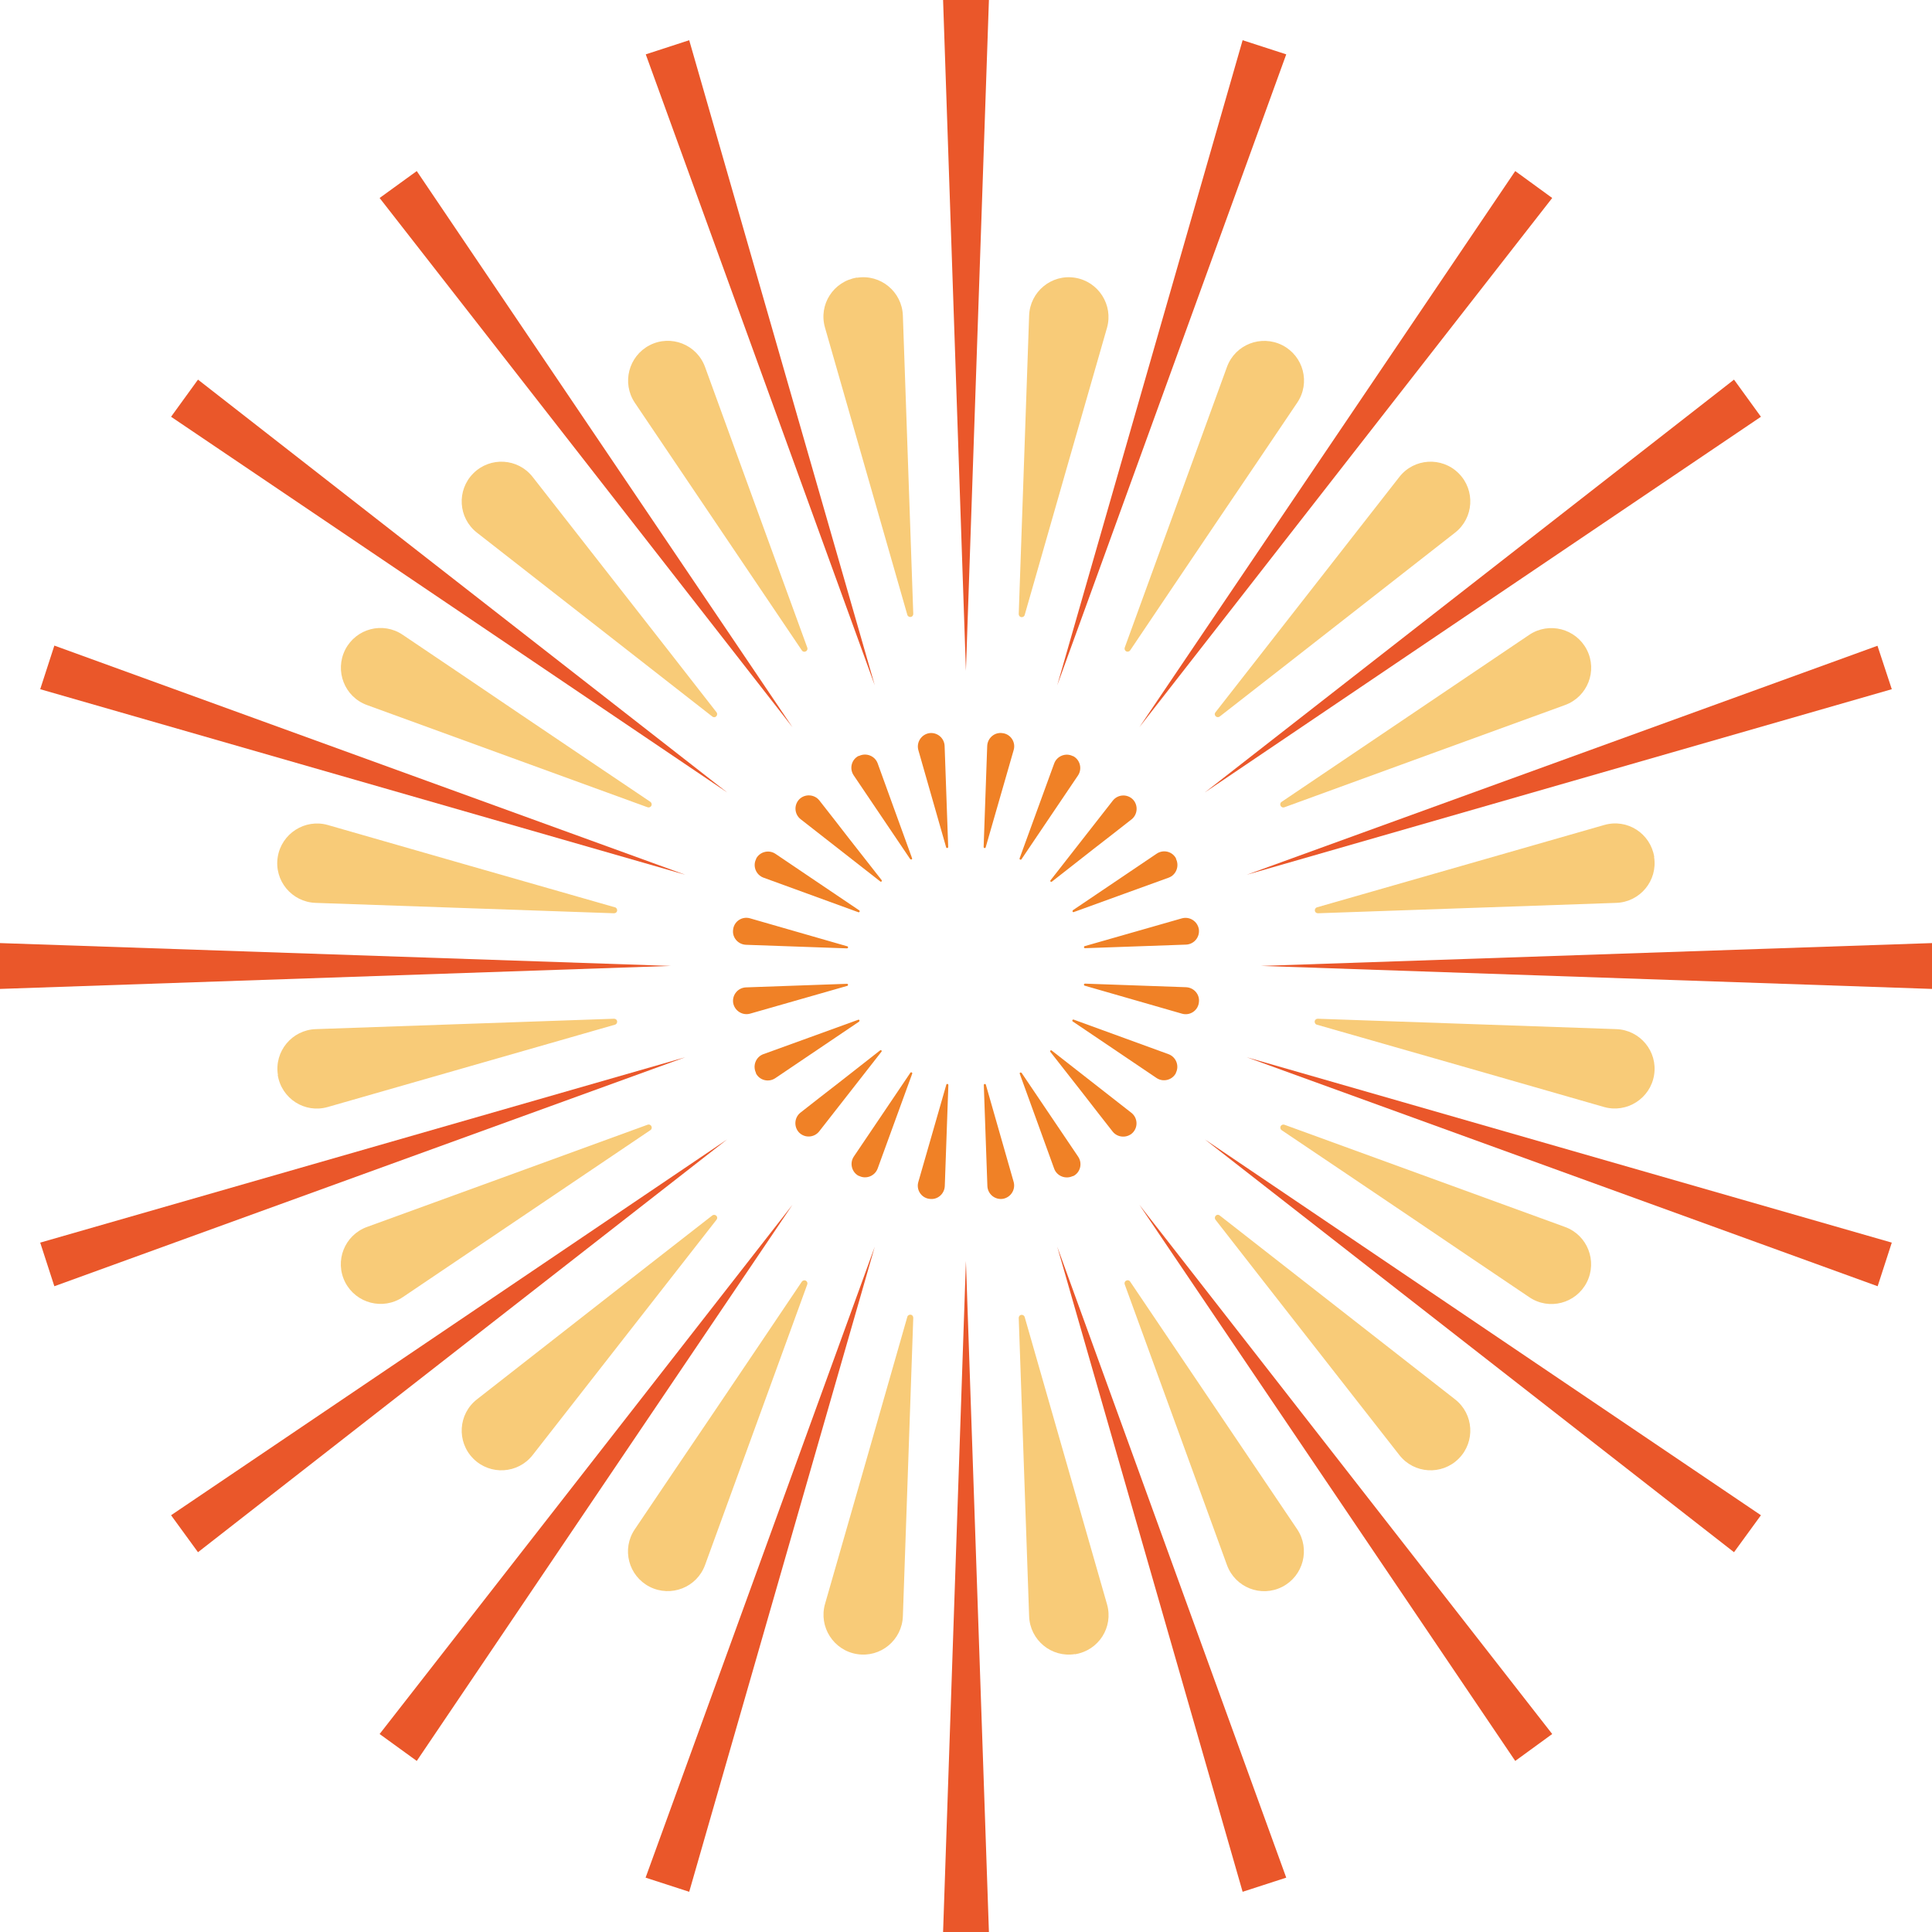
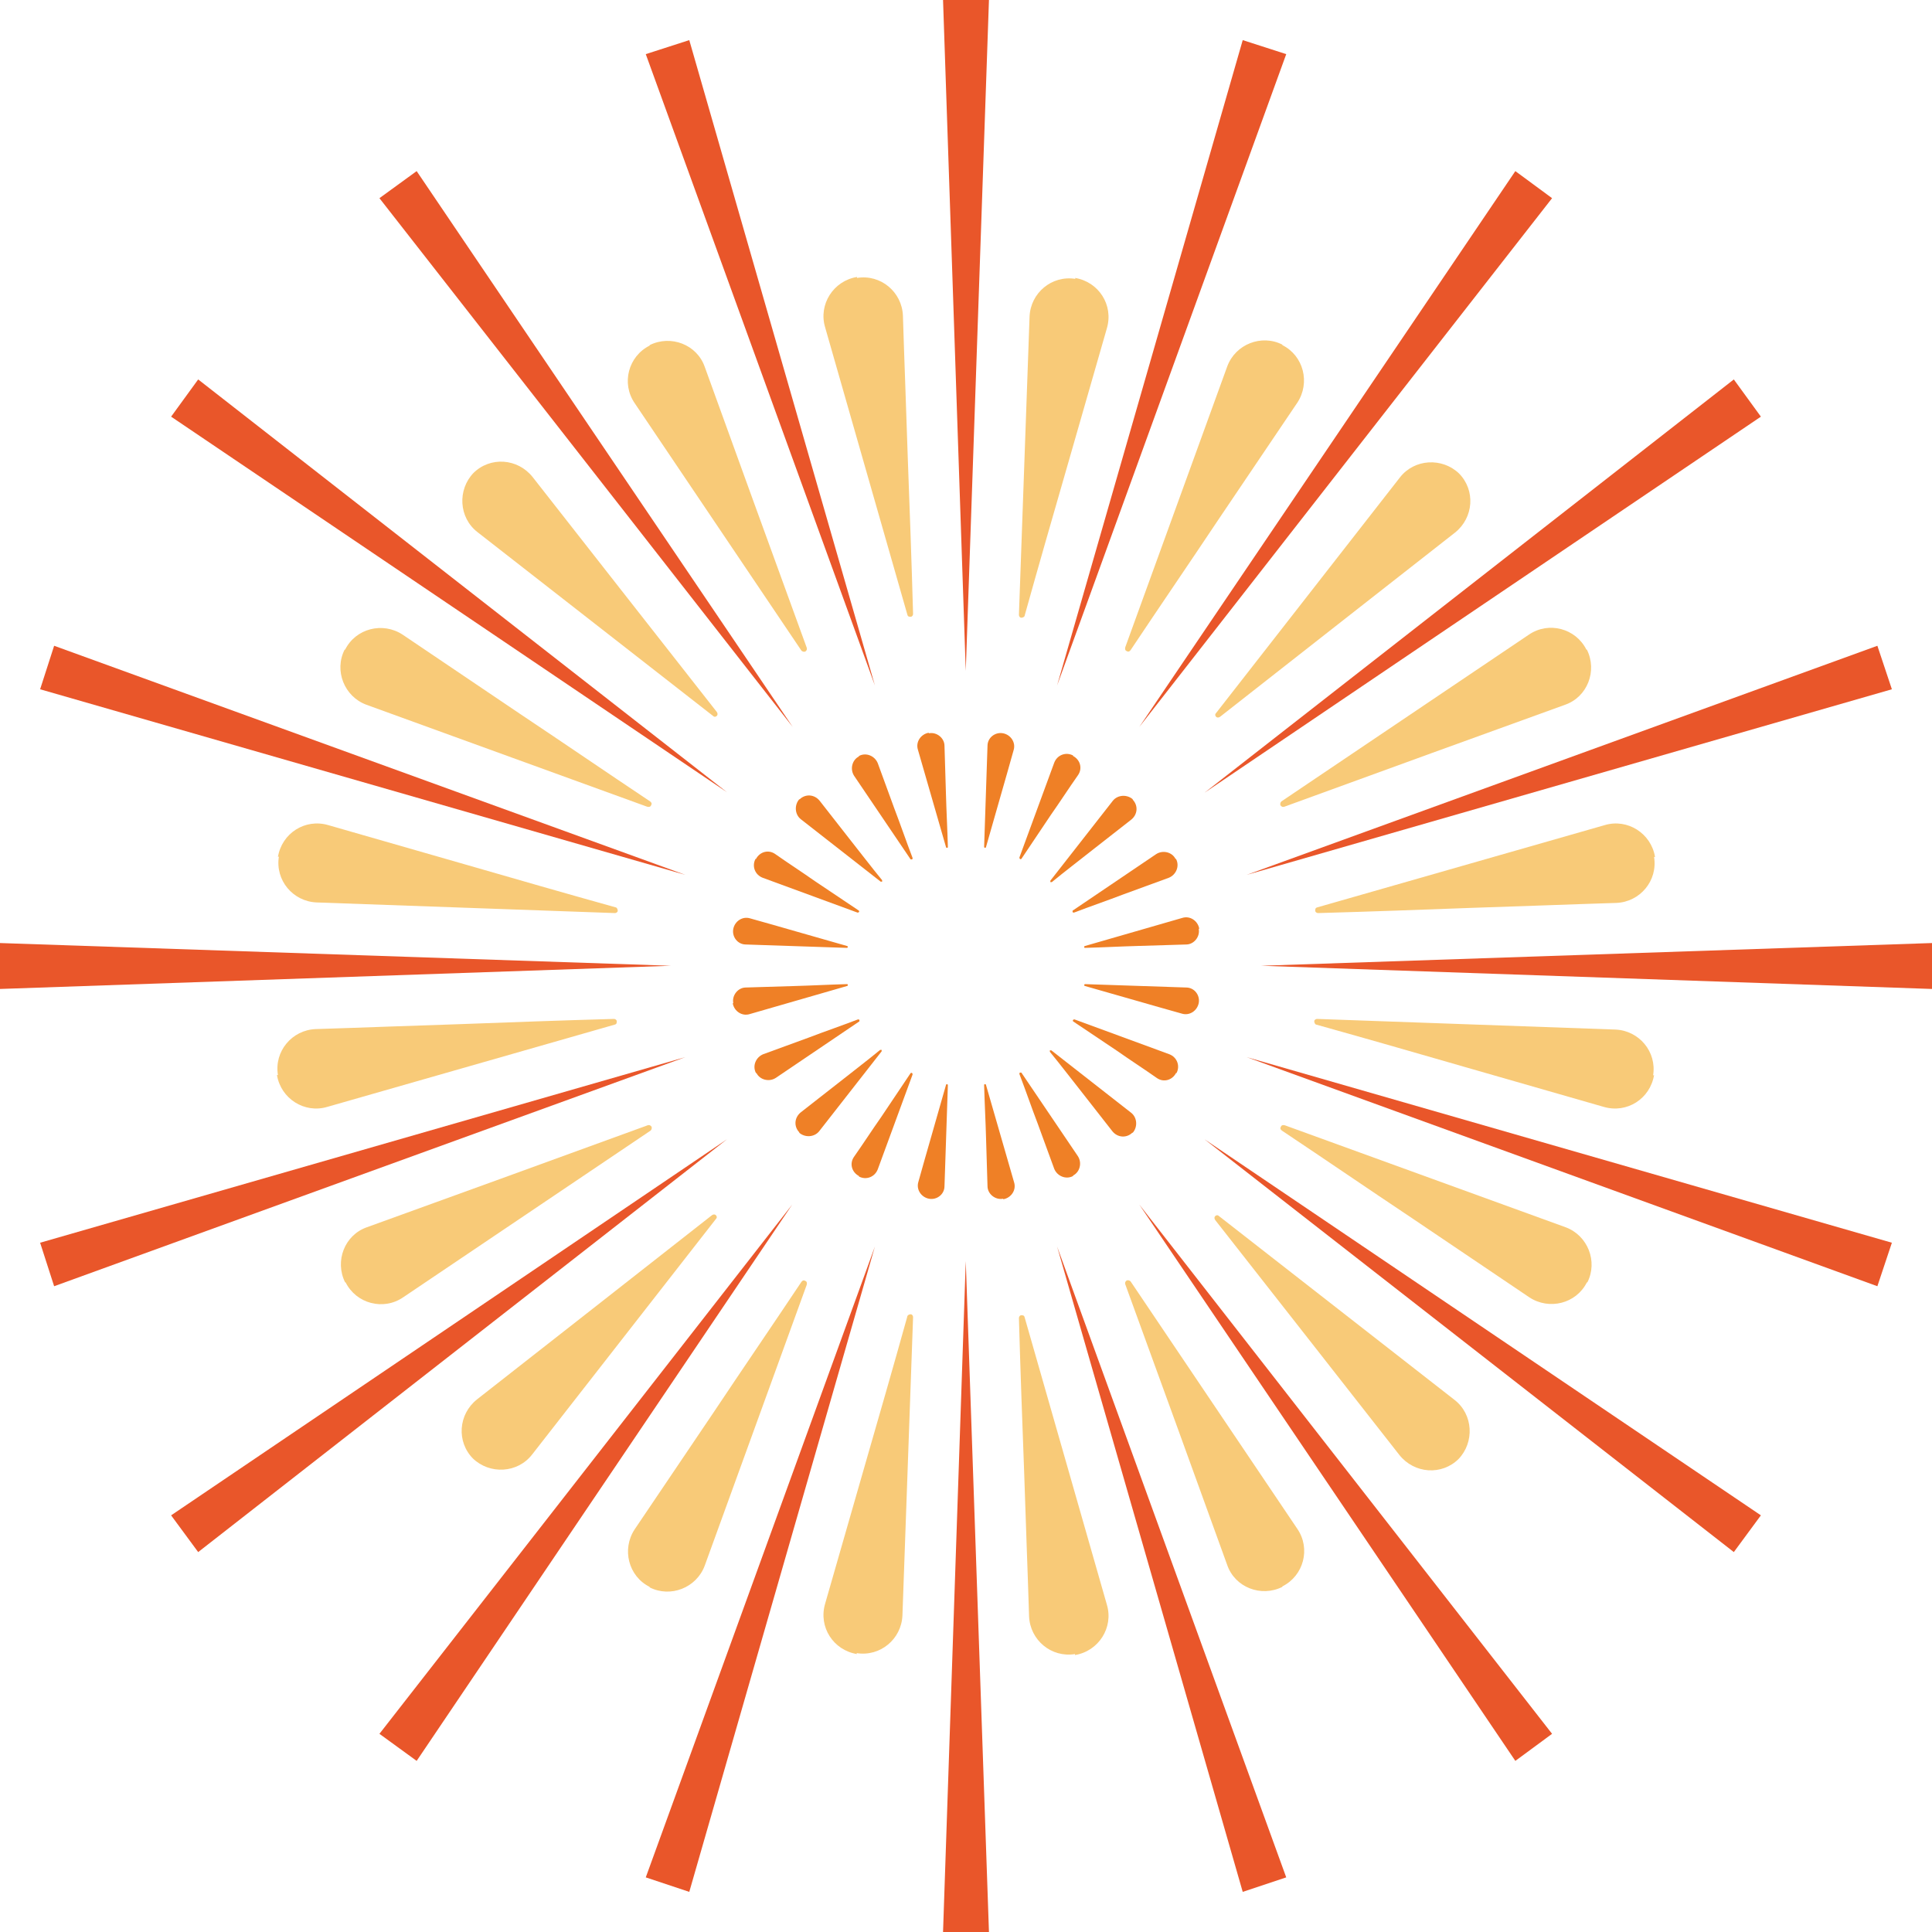
- <svg xmlns="http://www.w3.org/2000/svg" id="_图层_1" data-name="图层 1" viewBox="0 0 113.39 113.39">
-   <defs>
-     <style>
-       .cls-1 {
-         fill: #f08126;
-       }
- 
-       .cls-2 {
-         fill: #ea572a;
-       }
- 
-       .cls-3 {
-         fill: #f8cb78;
-       }
-     </style>
-   </defs>
+ <svg xmlns="http://www.w3.org/2000/svg" id="a" data-name="图层 1" width="39.97" height="39.97" viewBox="0 0 39.97 39.97">
  <g>
-     <g id="_径向重复_" data-name="&amp;lt;径向重复&amp;gt;">
-       <path class="cls-1" d="M46.91,66.48c-.33-.33-.3-.89.07-1.18.74-.58,1.48-1.16,2.22-1.73.82-.64,1.63-1.28,2.45-1.92.02-.02.06-.02.08,0,.02.02.03.05,0,.08l-3.65,4.67c-.29.37-.84.41-1.18.07Z" />
+     <g id="b" data-name="&amp;lt;径向重复&amp;gt;">
+       <path d="M16.54,23.43c-.12-.12-.11-.31.03-.42.26-.2.52-.41.78-.61.29-.23.58-.45.86-.68,0,0,.02,0,.03,0,0,0,0,.02,0,.03l-1.29,1.65c-.1.13-.3.14-.42.03Z" fill="#ef8026" />
    </g>
-     <g id="_径向重复_-2" data-name="&amp;lt;径向重复&amp;gt;">
-       <path class="cls-1" d="M44.37,62.97c-.21-.42-.01-.94.43-1.1.88-.32,1.77-.64,2.65-.96.97-.35,1.95-.71,2.92-1.06.03-.01.06,0,.07.03.01.02,0,.06-.02.08l-4.92,3.32c-.39.26-.93.13-1.14-.3Z" />
+     <g id="c" data-name="&amp;lt;径向重复&amp;gt;">
+       <path d="M15.64,22.2c-.08-.15,0-.33.15-.39.31-.11.62-.23.93-.34.34-.13.69-.25,1.03-.38.01,0,.02,0,.03.01,0,0,0,.02,0,.03l-1.73,1.17c-.14.09-.33.04-.4-.1Z" fill="#ef8026" />
    </g>
-     <g id="_径向重复_-3" data-name="&amp;lt;径向重复&amp;gt;">
-       <path class="cls-1" d="M43.03,58.86c-.07-.47.28-.89.75-.91.94-.03,1.88-.07,2.82-.1,1.04-.04,2.07-.07,3.11-.11.03,0,.06.02.06.05,0,.03,0,.06-.04.07l-5.7,1.63c-.46.13-.92-.17-1-.63Z" />
+     <g id="d" data-name="&amp;lt;径向重复&amp;gt;">
+       <path d="M15.17,20.75c-.03-.16.1-.32.26-.32.33-.01.66-.02.99-.03.37-.01.73-.03,1.1-.04.01,0,.02,0,.02.02,0,0,0,.02-.02.02l-2.01.58c-.16.05-.32-.06-.35-.22Z" fill="#ef8026" />
    </g>
-     <g id="_径向重复_-4" data-name="&amp;lt;径向重复&amp;gt;">
-       <path class="cls-1" d="M43.03,54.53c.07-.47.54-.77,1-.63.9.26,1.81.52,2.71.78,1,.29,1.99.57,2.99.86.03,0,.05.04.04.07,0,.03-.03.05-.06.05l-5.93-.21c-.47-.02-.83-.44-.75-.91Z" />
+     <g id="e" data-name="&amp;lt;径向重复&amp;gt;">
+       <path d="M15.17,19.22c.03-.16.19-.27.35-.22.32.09.64.18.95.27.35.1.7.2,1.05.3.01,0,.02.01.02.02,0,0,0,.02-.02.02l-2.09-.07c-.17,0-.29-.16-.26-.32Z" fill="#ef8026" />
    </g>
-     <g id="_径向重复_-5" data-name="&amp;lt;径向重复&amp;gt;">
-       <path class="cls-1" d="M44.37,50.41c.21-.42.75-.56,1.14-.3.78.53,1.56,1.05,2.34,1.58.86.58,1.72,1.16,2.58,1.74.03.02.03.05.02.08-.01.02-.04.04-.07.03l-5.57-2.03c-.44-.16-.65-.68-.43-1.1Z" />
+     <g id="f" data-name="&amp;lt;径向重复&amp;gt;">
+       <path d="M15.64,17.77c.08-.15.26-.2.4-.1.27.19.55.37.82.56.3.2.61.41.91.61,0,0,.01.02,0,.03,0,0-.01.01-.03.01l-1.96-.72c-.16-.06-.23-.24-.15-.39Z" fill="#ef8026" />
    </g>
-     <g id="_径向重复_-6" data-name="&amp;lt;径向重复&amp;gt;">
-       <path class="cls-1" d="M46.91,46.91c.33-.33.89-.3,1.18.07.58.74,1.16,1.48,1.73,2.22.64.82,1.28,1.63,1.92,2.45.02.02.02.06,0,.08-.02.02-.05.03-.08,0l-4.67-3.65c-.37-.29-.41-.84-.07-1.18Z" />
+     <g id="g" data-name="&amp;lt;径向重复&amp;gt;">
+       <path d="M16.54,16.54c.12-.12.31-.11.42.03.2.26.41.52.61.78.23.29.45.58.68.86,0,0,0,.02,0,.03,0,0-.02,0-.03,0l-1.65-1.29c-.13-.1-.14-.3-.03-.42Z" fill="#ef8026" />
    </g>
-     <g id="_径向重复_-7" data-name="&amp;lt;径向重复&amp;gt;">
-       <path class="cls-1" d="M50.41,44.37c.42-.21.94-.01,1.1.43.32.88.64,1.77.96,2.65.35.97.71,1.95,1.06,2.92.01.03,0,.06-.03.07-.02.01-.06,0-.08-.02l-3.32-4.92c-.26-.39-.13-.93.3-1.14Z" />
+     <g id="h" data-name="&amp;lt;径向重复&amp;gt;">
+       <path d="M17.77,15.64c.15-.08.33,0,.39.15.11.31.23.62.34.93.13.34.25.69.38,1.03,0,.01,0,.02-.01.03,0,0-.02,0-.03,0l-1.17-1.73c-.09-.14-.04-.33.1-.4Z" fill="#ef8026" />
    </g>
-     <g id="_径向重复_-8" data-name="&amp;lt;径向重复&amp;gt;">
-       <path class="cls-1" d="M54.53,43.03c.47-.07.89.28.91.75.03.94.07,1.88.1,2.82.04,1.04.07,2.07.11,3.11,0,.03-.02.06-.05.06-.03,0-.06,0-.07-.04l-1.63-5.7c-.13-.46.17-.92.63-1Z" />
+     <g id="i" data-name="&amp;lt;径向重复&amp;gt;">
+       <path d="M19.22,15.17c.16-.03.32.1.32.26.01.33.02.66.03.99.01.37.03.73.04,1.1,0,.01,0,.02-.02.02,0,0-.02,0-.02-.02l-.58-2.01c-.05-.16.06-.32.22-.35Z" fill="#ef8026" />
    </g>
-     <g id="_径向重复_-9" data-name="&amp;lt;径向重复&amp;gt;">
-       <path class="cls-1" d="M58.86,43.03c.47.07.77.54.63,1-.26.9-.52,1.81-.78,2.71-.29,1-.57,1.99-.86,2.99,0,.03-.04.05-.07.04-.03,0-.05-.03-.05-.06l.21-5.93c.02-.47.44-.83.91-.75Z" />
+     <g id="j" data-name="&amp;lt;径向重复&amp;gt;">
+       <path d="M20.75,15.17c.16.03.27.19.22.35-.09.32-.18.64-.27.95-.1.35-.2.7-.3,1.05,0,.01-.01.02-.02.02,0,0-.02,0-.02-.02l.07-2.09c0-.17.16-.29.32-.26Z" fill="#ef8026" />
    </g>
-     <g id="_径向重复_-10" data-name="&amp;lt;径向重复&amp;gt;">
-       <path class="cls-1" d="M62.97,44.37c.42.21.56.75.3,1.14-.53.78-1.05,1.56-1.58,2.34-.58.86-1.16,1.72-1.74,2.58-.02.03-.05.03-.08.02-.02-.01-.04-.04-.03-.07l2.03-5.57c.16-.44.68-.65,1.1-.43Z" />
+     <g id="k" data-name="&amp;lt;径向重复&amp;gt;">
+       <path d="M22.2,15.64c.15.08.2.26.1.4-.19.27-.37.55-.56.82-.2.3-.41.61-.61.91,0,0-.02.01-.03,0,0,0-.01-.01-.01-.03l.72-1.96c.06-.16.24-.23.39-.15Z" fill="#ef8026" />
    </g>
-     <g id="_径向重复_-11" data-name="&amp;lt;径向重复&amp;gt;">
-       <path class="cls-1" d="M66.48,46.91c.33.33.3.89-.07,1.18-.74.58-1.48,1.16-2.22,1.73-.82.64-1.63,1.28-2.45,1.92-.02.02-.06.02-.08,0-.02-.02-.03-.05,0-.08l3.65-4.67c.29-.37.84-.41,1.18-.07Z" />
+     <g id="l" data-name="&amp;lt;径向重复&amp;gt;">
+       <path d="M23.43,16.54c.12.12.11.31-.03.42-.26.2-.52.41-.78.61-.29.23-.58.45-.86.68,0,0-.02,0-.03,0,0,0,0-.02,0-.03l1.29-1.65c.1-.13.3-.14.42-.03Z" fill="#ef8026" />
    </g>
-     <g id="_径向重复_-12" data-name="&amp;lt;径向重复&amp;gt;">
-       <path class="cls-1" d="M69.02,50.41c.21.42.01.94-.43,1.1-.88.32-1.77.64-2.65.96-.97.35-1.95.71-2.92,1.06-.03.01-.06,0-.07-.03-.01-.02,0-.06.02-.08l4.92-3.32c.39-.26.93-.13,1.14.3Z" />
+     <g id="m" data-name="&amp;lt;径向重复&amp;gt;">
+       <path d="M24.33,17.77c.08.15,0,.33-.15.39-.31.11-.62.23-.93.34-.34.13-.69.25-1.03.38-.01,0-.02,0-.03-.01,0,0,0-.02,0-.03l1.73-1.17c.14-.09.33-.04.4.1Z" fill="#ef8026" />
    </g>
-     <g id="_径向重复_-13" data-name="&amp;lt;径向重复&amp;gt;">
-       <path class="cls-1" d="M70.36,54.53c.07.47-.28.89-.75.91-.94.03-1.88.07-2.82.1-1.04.04-2.07.07-3.11.11-.03,0-.06-.02-.06-.05,0-.03,0-.06.04-.07l5.7-1.63c.46-.13.92.17,1,.63Z" />
+     <g id="n" data-name="&amp;lt;径向重复&amp;gt;">
+       <path d="M24.8,19.22c.03.16-.1.32-.26.32-.33.01-.66.02-.99.03-.37.01-.73.03-1.1.04-.01,0-.02,0-.02-.02,0,0,0-.02.02-.02l2.01-.58c.16-.05.32.06.35.22Z" fill="#ef8026" />
    </g>
-     <g id="_径向重复_-14" data-name="&amp;lt;径向重复&amp;gt;">
-       <path class="cls-1" d="M70.36,58.86c-.07.47-.54.77-1,.63-.9-.26-1.81-.52-2.71-.78-1-.29-1.99-.57-2.99-.86-.03,0-.05-.04-.04-.07,0-.03.03-.05.06-.05l5.93.21c.47.02.83.44.75.91Z" />
+     <g id="o" data-name="&amp;lt;径向重复&amp;gt;">
+       <path d="M24.8,20.75c-.03.16-.19.27-.35.22-.32-.09-.64-.18-.95-.27-.35-.1-.7-.2-1.05-.3-.01,0-.02-.01-.02-.02,0,0,0-.02.02-.02l2.09.07c.17,0,.29.16.26.32Z" fill="#ef8026" />
    </g>
-     <g id="_径向重复_-15" data-name="&amp;lt;径向重复&amp;gt;">
-       <path class="cls-1" d="M69.02,62.97c-.21.42-.75.56-1.14.3-.78-.53-1.56-1.05-2.34-1.58-.86-.58-1.72-1.16-2.58-1.74-.03-.02-.03-.05-.02-.08.01-.02.04-.04.07-.03l5.57,2.03c.44.16.65.68.43,1.1Z" />
+     <g id="p" data-name="&amp;lt;径向重复&amp;gt;">
+       <path d="M24.33,22.2c-.08.15-.26.2-.4.1-.27-.19-.55-.37-.82-.56-.3-.2-.61-.41-.91-.61,0,0-.01-.02,0-.03,0,0,.01-.01.03-.01l1.96.72c.16.06.23.24.15.39Z" fill="#ef8026" />
    </g>
-     <g id="_径向重复_-16" data-name="&amp;lt;径向重复&amp;gt;">
-       <path class="cls-1" d="M66.48,66.48c-.33.33-.89.3-1.18-.07-.58-.74-1.16-1.48-1.73-2.22-.64-.82-1.28-1.63-1.92-2.45-.02-.02-.02-.06,0-.08.02-.02.05-.03.08,0l4.67,3.65c.37.29.41.84.07,1.18Z" />
+     <g id="q" data-name="&amp;lt;径向重复&amp;gt;">
+       <path d="M23.43,23.43c-.12.12-.31.11-.42-.03-.2-.26-.41-.52-.61-.78-.23-.29-.45-.58-.68-.86,0,0,0-.02,0-.03,0,0,.02,0,.03,0l1.65,1.29c.13.1.14.3.03.42Z" fill="#ef8026" />
    </g>
-     <g id="_径向重复_-17" data-name="&amp;lt;径向重复&amp;gt;">
-       <path class="cls-1" d="M62.97,69.02c-.42.21-.94.01-1.1-.43-.32-.88-.64-1.77-.96-2.65-.35-.97-.71-1.95-1.06-2.92-.01-.03,0-.06.03-.07.02-.01.06,0,.08.02l3.32,4.92c.26.39.13.93-.3,1.14Z" />
+     <g id="r" data-name="&amp;lt;径向重复&amp;gt;">
+       <path d="M22.2,24.33c-.15.08-.33,0-.39-.15-.11-.31-.23-.62-.34-.93-.13-.34-.25-.69-.38-1.03,0-.01,0-.02.01-.03,0,0,.02,0,.03,0l1.17,1.73c.09.14.04.33-.1.4Z" fill="#ef8026" />
    </g>
-     <g id="_径向重复_-18" data-name="&amp;lt;径向重复&amp;gt;">
-       <path class="cls-1" d="M58.86,70.36c-.47.07-.89-.28-.91-.75-.03-.94-.07-1.88-.1-2.82-.04-1.04-.07-2.07-.11-3.11,0-.03.02-.06.05-.06.03,0,.06,0,.07.04l1.63,5.7c.13.46-.17.92-.63,1Z" />
+     <g id="s" data-name="&amp;lt;径向重复&amp;gt;">
+       <path d="M20.75,24.8c-.16.03-.32-.1-.32-.26-.01-.33-.02-.66-.03-.99-.01-.37-.03-.73-.04-1.1,0-.01,0-.02.02-.02,0,0,.02,0,.02.02l.58,2.01c.05.16-.06.32-.22.35Z" fill="#ef8026" />
    </g>
-     <g id="_径向重复_-19" data-name="&amp;lt;径向重复&amp;gt;">
-       <path class="cls-1" d="M54.53,70.36c-.47-.07-.77-.54-.63-1,.26-.9.52-1.81.78-2.71.29-1,.57-1.99.86-2.99,0-.03.04-.05.07-.04.03,0,.05.03.05.06l-.21,5.93c-.02.47-.44.83-.91.75Z" />
+     <g id="t" data-name="&amp;lt;径向重复&amp;gt;">
+       <path d="M19.22,24.8c-.16-.03-.27-.19-.22-.35.09-.32.18-.64.27-.95.1-.35.2-.7.3-1.05,0-.01.01-.02.02-.02,0,0,.02,0,.02.02l-.07,2.09c0,.17-.16.29-.32.26Z" fill="#ef8026" />
    </g>
-     <g id="_径向重复_-20" data-name="&amp;lt;径向重复&amp;gt;">
-       <path class="cls-1" d="M50.41,69.02c-.42-.21-.56-.75-.3-1.14.53-.78,1.05-1.56,1.58-2.34.58-.86,1.16-1.72,1.74-2.58.02-.03.05-.03.08-.02.02.01.04.04.03.07l-2.03,5.57c-.16.44-.68.65-1.1.43Z" />
+     <g id="u" data-name="&amp;lt;径向重复&amp;gt;">
+       <path d="M17.77,24.33c-.15-.08-.2-.26-.1-.4.19-.27.37-.55.56-.82.2-.3.41-.61.61-.91,0,0,.02-.01.03,0,0,0,.01.01.01.03l-.72,1.96c-.06.16-.24.23-.39.15Z" fill="#ef8026" />
    </g>
  </g>
  <g>
-     <g id="_径向重复_-21" data-name="&amp;lt;径向重复&amp;gt;">
-       <path class="cls-3" d="M27.78,85.61c-.99-.99-.89-2.62.21-3.48,2.19-1.71,4.38-3.42,6.56-5.13,2.42-1.89,4.83-3.78,7.25-5.66.07-.06.17-.05.24.01.06.06.08.15.01.24l-10.79,13.81c-.86,1.1-2.49,1.2-3.48.21Z" />
+     <g id="v" data-name="&amp;lt;径向重复&amp;gt;">
+       <path d="M9.79,30.18c-.35-.35-.31-.92.08-1.23.77-.6,1.54-1.21,2.31-1.81.85-.67,1.7-1.33,2.55-2,.03-.02.06-.02.08,0,.02.02.03.05,0,.08l-3.8,4.87c-.3.39-.88.42-1.23.08Z" fill="#f8ca78" />
    </g>
-     <g id="_径向重复_-22" data-name="&amp;lt;径向重复&amp;gt;">
-       <path class="cls-3" d="M20.26,75.26c-.64-1.25-.04-2.77,1.28-3.25,2.61-.95,5.22-1.9,7.83-2.85,2.88-1.05,5.76-2.1,8.64-3.15.08-.03.18,0,.22.09.04.07.03.17-.06.23l-14.53,9.8c-1.16.78-2.74.37-3.38-.87Z" />
+     <g id="w" data-name="&amp;lt;径向重复&amp;gt;">
+       <path d="M7.14,26.53c-.22-.44-.01-.98.45-1.14.92-.33,1.84-.67,2.76-1,1.02-.37,2.03-.74,3.05-1.11.03-.01.06,0,.08.03.01.03,0,.06-.02.08l-5.12,3.45c-.41.28-.97.13-1.19-.31Z" fill="#f8ca78" />
    </g>
-     <g id="_径向重复_-23" data-name="&amp;lt;径向重复&amp;gt;">
-       <path class="cls-3" d="M16.31,63.09c-.22-1.38.82-2.64,2.22-2.69,2.77-.1,5.55-.19,8.32-.29,3.06-.11,6.13-.21,9.19-.32.09,0,.17.06.18.15.01.08-.03.17-.13.2l-16.85,4.83c-1.35.39-2.72-.49-2.94-1.88Z" />
+     <g id="x" data-name="&amp;lt;径向重复&amp;gt;">
+       <path d="M5.75,22.24c-.08-.49.29-.93.78-.95.98-.03,1.96-.07,2.93-.1,1.08-.04,2.16-.08,3.24-.11.03,0,.06.02.06.05,0,.03,0,.06-.05.07l-5.94,1.7c-.47.14-.96-.17-1.04-.66Z" fill="#f8ca78" />
    </g>
-     <g id="_径向重复_-24" data-name="&amp;lt;径向重复&amp;gt;">
-       <path class="cls-3" d="M16.3,50.3c.22-1.38,1.6-2.26,2.94-1.88,2.67.77,5.34,1.53,8.01,2.3,2.95.84,5.89,1.69,8.84,2.53.09.02.14.11.13.2-.01.08-.08.15-.18.15l-17.52-.61c-1.4-.05-2.44-1.31-2.22-2.69Z" />
+     <g id="y" data-name="&amp;lt;径向重复&amp;gt;">
+       <path d="M5.75,17.73c.08-.49.56-.8,1.04-.66.94.27,1.88.54,2.82.81,1.04.3,2.08.6,3.12.89.03,0,.05.04.05.07,0,.03-.03.05-.06.05l-6.17-.22c-.49-.02-.86-.46-.78-.95Z" fill="#f8ca78" />
    </g>
-     <g id="_径向重复_-25" data-name="&amp;lt;径向重复&amp;gt;">
-       <path class="cls-3" d="M20.26,38.13c.64-1.25,2.22-1.66,3.38-.87,2.3,1.55,4.6,3.1,6.9,4.66,2.54,1.71,5.08,3.43,7.63,5.14.07.05.1.15.06.23-.04.07-.12.12-.22.09l-16.47-6c-1.32-.48-1.91-2-1.28-3.25Z" />
+     <g id="z" data-name="&amp;lt;径向重复&amp;gt;">
+       <path d="M7.14,13.44c.22-.44.78-.58,1.19-.31.81.55,1.62,1.09,2.43,1.64.9.6,1.79,1.21,2.69,1.81.03.02.04.05.02.08-.01.03-.04.04-.08.03l-5.81-2.11c-.46-.17-.67-.71-.45-1.14Z" fill="#f8ca78" />
    </g>
-     <g id="_径向重复_-26" data-name="&amp;lt;径向重复&amp;gt;">
-       <path class="cls-3" d="M27.78,27.78c.99-.99,2.62-.89,3.48.21,1.71,2.19,3.42,4.38,5.13,6.56,1.89,2.42,3.78,4.83,5.66,7.25.06.07.05.17-.01.24-.06.06-.15.08-.24.01l-13.81-10.79c-1.1-.86-1.2-2.49-.21-3.48Z" />
+     <g id="aa" data-name="&amp;lt;径向重复&amp;gt;">
+       <path d="M9.79,9.79c.35-.35.92-.31,1.23.08.6.77,1.21,1.54,1.81,2.31.67.85,1.33,1.7,2,2.55.02.03.02.06,0,.08-.02.02-.05.03-.08,0l-4.87-3.8c-.39-.3-.42-.88-.08-1.23Z" fill="#f8ca78" />
    </g>
-     <g id="_径向重复_-27" data-name="&amp;lt;径向重复&amp;gt;">
-       <path class="cls-3" d="M38.13,20.26c1.25-.64,2.77-.04,3.25,1.28.95,2.61,1.9,5.22,2.85,7.83,1.05,2.88,2.1,5.76,3.15,8.64.03.08,0,.18-.09.22-.07.04-.17.03-.23-.06l-9.8-14.53c-.78-1.16-.37-2.74.87-3.38Z" />
+     <g id="ab" data-name="&amp;lt;径向重复&amp;gt;">
+       <path d="M13.44,7.14c.44-.22.98-.01,1.14.45.33.92.67,1.84,1,2.76.37,1.02.74,2.03,1.11,3.05.01.03,0,.06-.03.08-.03.01-.06,0-.08-.02l-3.45-5.12c-.28-.41-.13-.97.31-1.19Z" fill="#f8ca78" />
    </g>
-     <g id="_径向重复_-28" data-name="&amp;lt;径向重复&amp;gt;">
-       <path class="cls-3" d="M50.3,16.3c1.38-.22,2.64.82,2.69,2.22.1,2.77.19,5.55.29,8.32.11,3.06.21,6.13.32,9.19,0,.09-.06.17-.15.18-.08.01-.17-.03-.2-.13l-4.83-16.85c-.39-1.35.49-2.72,1.88-2.94Z" />
+     <g id="ac" data-name="&amp;lt;径向重复&amp;gt;">
+       <path d="M17.73,5.75c.49-.08.93.29.95.78.03.98.07,1.96.1,2.93.04,1.08.08,2.16.11,3.24,0,.03-.02.06-.05.06-.03,0-.06,0-.07-.05l-1.7-5.94c-.14-.47.17-.96.66-1.04Z" fill="#f8ca78" />
    </g>
-     <g id="_径向重复_-29" data-name="&amp;lt;径向重复&amp;gt;">
-       <path class="cls-3" d="M63.09,16.3c1.38.22,2.26,1.6,1.88,2.94-.77,2.67-1.53,5.34-2.3,8.01-.84,2.95-1.69,5.89-2.53,8.84-.02.09-.11.14-.2.13-.08-.01-.15-.08-.15-.18l.61-17.52c.05-1.4,1.31-2.44,2.69-2.22Z" />
+     <g id="ad" data-name="&amp;lt;径向重复&amp;gt;">
+       <path d="M22.24,5.75c.49.08.8.56.66,1.04-.27.94-.54,1.88-.81,2.82-.3,1.04-.6,2.08-.89,3.12,0,.03-.04.05-.07.05-.03,0-.05-.03-.05-.06l.22-6.17c.02-.49.46-.86.95-.78Z" fill="#f8ca78" />
    </g>
-     <g id="_径向重复_-30" data-name="&amp;lt;径向重复&amp;gt;">
-       <path class="cls-3" d="M75.26,20.26c1.25.64,1.66,2.22.87,3.38-1.55,2.3-3.1,4.6-4.66,6.9-1.71,2.54-3.43,5.08-5.14,7.63-.05.07-.15.1-.23.06-.07-.04-.12-.12-.09-.22l6-16.47c.48-1.32,2-1.91,3.25-1.28Z" />
+     <g id="ae" data-name="&amp;lt;径向重复&amp;gt;">
+       <path d="M26.53,7.14c.44.22.58.78.31,1.19-.55.81-1.09,1.62-1.64,2.43-.6.9-1.21,1.79-1.81,2.69-.02.03-.05.04-.08.02-.03-.01-.04-.04-.03-.08l2.11-5.81c.17-.46.71-.67,1.14-.45Z" fill="#f8ca78" />
    </g>
-     <g id="_径向重复_-31" data-name="&amp;lt;径向重复&amp;gt;">
-       <path class="cls-3" d="M85.61,27.78c.99.99.89,2.62-.21,3.48-2.19,1.71-4.38,3.42-6.56,5.13-2.42,1.89-4.83,3.78-7.25,5.66-.07.06-.17.05-.24-.01-.06-.06-.08-.15-.01-.24l10.79-13.81c.86-1.1,2.49-1.2,3.48-.21Z" />
+     <g id="af" data-name="&amp;lt;径向重复&amp;gt;">
+       <path d="M30.18,9.79c.35.35.31.92-.08,1.23-.77.6-1.54,1.21-2.31,1.81-.85.67-1.7,1.33-2.55,2-.03.02-.06.02-.08,0-.02-.02-.03-.05,0-.08l3.8-4.87c.3-.39.88-.42,1.23-.08Z" fill="#f8ca78" />
    </g>
-     <g id="_径向重复_-32" data-name="&amp;lt;径向重复&amp;gt;">
-       <path class="cls-3" d="M93.13,38.13c.64,1.25.04,2.77-1.28,3.25-2.61.95-5.22,1.9-7.83,2.85-2.88,1.05-5.76,2.1-8.64,3.15-.08.03-.18,0-.22-.09-.04-.07-.03-.17.06-.23l14.53-9.8c1.16-.78,2.74-.37,3.38.87Z" />
+     <g id="ag" data-name="&amp;lt;径向重复&amp;gt;">
+       <path d="M32.83,13.44c.22.44.01.98-.45,1.14-.92.33-1.84.67-2.76,1-1.02.37-2.03.74-3.05,1.11-.03.01-.06,0-.08-.03-.01-.03,0-.06.02-.08l5.12-3.45c.41-.28.97-.13,1.19.31Z" fill="#f8ca78" />
    </g>
-     <g id="_径向重复_-33" data-name="&amp;lt;径向重复&amp;gt;">
-       <path class="cls-3" d="M97.08,50.3c.22,1.38-.82,2.64-2.22,2.69-2.77.1-5.55.19-8.32.29-3.06.11-6.13.21-9.19.32-.09,0-.17-.06-.18-.15-.01-.08.03-.17.13-.2l16.85-4.83c1.35-.39,2.72.49,2.94,1.88Z" />
+     <g id="ah" data-name="&amp;lt;径向重复&amp;gt;">
+       <path d="M34.22,17.73c.08.49-.29.93-.78.95-.98.03-1.96.07-2.93.1-1.08.04-2.16.08-3.24.11-.03,0-.06-.02-.06-.05,0-.03,0-.06.05-.07l5.94-1.7c.47-.14.96.17,1.04.66Z" fill="#f8ca78" />
    </g>
-     <g id="_径向重复_-34" data-name="&amp;lt;径向重复&amp;gt;">
-       <path class="cls-3" d="M97.08,63.09c-.22,1.38-1.6,2.26-2.94,1.88-2.67-.77-5.34-1.53-8.01-2.3-2.95-.84-5.89-1.69-8.84-2.53-.09-.02-.14-.11-.13-.2.01-.08.08-.15.18-.15l17.52.61c1.4.05,2.44,1.31,2.22,2.69Z" />
+     <g id="ai" data-name="&amp;lt;径向重复&amp;gt;">
+       <path d="M34.22,22.24c-.08.49-.56.8-1.04.66-.94-.27-1.88-.54-2.82-.81-1.04-.3-2.08-.6-3.12-.89-.03,0-.05-.04-.05-.07,0-.03.03-.05.06-.05l6.17.22c.49.02.86.46.78.95Z" fill="#f8ca78" />
    </g>
-     <g id="_径向重复_-35" data-name="&amp;lt;径向重复&amp;gt;">
-       <path class="cls-3" d="M93.13,75.26c-.64,1.25-2.22,1.66-3.38.87-2.3-1.55-4.6-3.1-6.9-4.66-2.54-1.71-5.08-3.43-7.63-5.14-.07-.05-.1-.15-.06-.23.04-.07.12-.12.22-.09l16.47,6c1.32.48,1.91,2,1.28,3.25Z" />
+     <g id="aj" data-name="&amp;lt;径向重复&amp;gt;">
+       <path d="M32.83,26.53c-.22.44-.78.58-1.19.31-.81-.55-1.62-1.09-2.43-1.64-.9-.6-1.79-1.21-2.69-1.81-.03-.02-.04-.05-.02-.08.01-.03.04-.04.08-.03l5.81,2.11c.46.17.67.71.45,1.14Z" fill="#f8ca78" />
    </g>
-     <g id="_径向重复_-36" data-name="&amp;lt;径向重复&amp;gt;">
-       <path class="cls-3" d="M85.61,85.61c-.99.99-2.62.89-3.48-.21-1.71-2.19-3.42-4.38-5.13-6.56-1.89-2.42-3.78-4.83-5.66-7.25-.06-.07-.05-.17.01-.24.06-.06.15-.08.24-.01l13.81,10.79c1.1.86,1.2,2.49.21,3.48Z" />
+     <g id="ak" data-name="&amp;lt;径向重复&amp;gt;">
+       <path d="M30.18,30.18c-.35.35-.92.31-1.23-.08-.6-.77-1.21-1.54-1.81-2.31-.67-.85-1.33-1.7-2-2.55-.02-.03-.02-.06,0-.08.02-.02.05-.03.08,0l4.87,3.8c.39.3.42.88.08,1.23Z" fill="#f8ca78" />
    </g>
-     <g id="_径向重复_-37" data-name="&amp;lt;径向重复&amp;gt;">
-       <path class="cls-3" d="M75.26,93.13c-1.25.64-2.77.04-3.25-1.28-.95-2.61-1.9-5.22-2.85-7.83-1.05-2.88-2.1-5.76-3.15-8.64-.03-.08,0-.18.09-.22.07-.04.17-.03.23.06l9.8,14.53c.78,1.16.37,2.74-.87,3.38Z" />
+     <g id="al" data-name="&amp;lt;径向重复&amp;gt;">
+       <path d="M26.53,32.83c-.44.22-.98.01-1.14-.45-.33-.92-.67-1.84-1-2.76-.37-1.02-.74-2.03-1.11-3.05-.01-.03,0-.06.03-.08.03-.01.06,0,.08.02l3.45,5.12c.28.41.13.97-.31,1.19Z" fill="#f8ca78" />
    </g>
-     <g id="_径向重复_-38" data-name="&amp;lt;径向重复&amp;gt;">
-       <path class="cls-3" d="M63.09,97.08c-1.38.22-2.64-.82-2.69-2.22-.1-2.77-.19-5.55-.29-8.32-.11-3.06-.21-6.13-.32-9.19,0-.09.06-.17.15-.18.08-.01.17.03.2.13l4.83,16.85c.39,1.35-.49,2.72-1.88,2.94Z" />
+     <g id="am" data-name="&amp;lt;径向重复&amp;gt;">
+       <path d="M22.24,34.22c-.49.08-.93-.29-.95-.78-.03-.98-.07-1.96-.1-2.93-.04-1.08-.08-2.16-.11-3.24,0-.03.02-.06.05-.06.03,0,.06,0,.07.05l1.7,5.94c.14.47-.17.96-.66,1.04Z" fill="#f8ca78" />
    </g>
-     <g id="_径向重复_-39" data-name="&amp;lt;径向重复&amp;gt;">
-       <path class="cls-3" d="M50.3,97.08c-1.38-.22-2.26-1.6-1.88-2.94.77-2.67,1.53-5.34,2.3-8.01.84-2.95,1.69-5.89,2.53-8.84.02-.09.11-.14.2-.13.08.01.15.08.15.18l-.61,17.52c-.05,1.4-1.31,2.44-2.69,2.22Z" />
+     <g id="an" data-name="&amp;lt;径向重复&amp;gt;">
+       <path d="M17.73,34.22c-.49-.08-.8-.56-.66-1.04.27-.94.54-1.88.81-2.82.3-1.04.6-2.08.89-3.12,0-.03.04-.05.07-.05.03,0,.05.03.05.06l-.22,6.17c-.02.49-.46.86-.95.78Z" fill="#f8ca78" />
    </g>
-     <g id="_径向重复_-40" data-name="&amp;lt;径向重复&amp;gt;">
-       <path class="cls-3" d="M38.13,93.13c-1.25-.64-1.66-2.22-.87-3.38,1.55-2.3,3.1-4.6,4.66-6.9,1.71-2.54,3.43-5.08,5.14-7.63.05-.07.15-.1.23-.06.07.04.12.12.09.22l-6,16.47c-.48,1.32-2,1.91-3.25,1.28Z" />
+     <g id="ao" data-name="&amp;lt;径向重复&amp;gt;">
+       <path d="M13.44,32.83c-.44-.22-.58-.78-.31-1.19.55-.81,1.09-1.62,1.64-2.43.6-.9,1.21-1.79,1.81-2.69.02-.03.05-.04.08-.02.03.01.04.04.03.08l-2.11,5.81c-.17.46-.71.67-1.14.45Z" fill="#f8ca78" />
    </g>
  </g>
  <g>
-     <g id="_径向重复_-41" data-name="&amp;lt;径向重复&amp;gt;">
-       <polygon class="cls-2" points="55.35 113.39 56.69 74.01 58.04 113.39 55.35 113.39" />
+     <g id="ap" data-name="&amp;lt;径向重复&amp;gt;">
+       <polygon points="19.51 39.97 19.98 26.09 20.46 39.97 19.51 39.97" fill="#e9562a" />
    </g>
-     <g id="_径向重复_-42" data-name="&amp;lt;径向重复&amp;gt;">
-       <polygon class="cls-2" points="37.89 110.2 51.34 73.17 40.45 111.03 37.89 110.2" />
+     <g id="aq" data-name="&amp;lt;径向重复&amp;gt;">
+       <polygon points="13.36 38.84 18.1 25.79 14.26 39.14 13.36 38.84" fill="#e9562a" />
    </g>
-     <g id="_径向重复_-43" data-name="&amp;lt;径向重复&amp;gt;">
-       <polygon class="cls-2" points="22.28 101.77 46.51 70.71 24.46 103.35 22.28 101.77" />
+     <g id="ar" data-name="&amp;lt;径向重复&amp;gt;">
+       <polygon points="7.85 35.87 16.39 24.92 8.62 36.43 7.85 35.87" fill="#e9562a" />
    </g>
-     <g id="_径向重复_-44" data-name="&amp;lt;径向重复&amp;gt;">
-       <polygon class="cls-2" points="10.04 88.93 42.68 66.87 11.62 91.1 10.04 88.93" />
+     <g id="as" data-name="&amp;lt;径向重复&amp;gt;">
+       <polygon points="3.54 31.35 15.04 23.57 4.1 32.11 3.54 31.35" fill="#e9562a" />
    </g>
-     <g id="_径向重复_-45" data-name="&amp;lt;径向重复&amp;gt;">
-       <polygon class="cls-2" points="2.36 72.93 40.22 62.05 3.19 75.49 2.36 72.93" />
+     <g id="at" data-name="&amp;lt;径向重复&amp;gt;">
+       <polygon points=".83 25.71 14.18 21.87 1.12 26.61 .83 25.71" fill="#e9562a" />
    </g>
-     <g id="_径向重复_-46" data-name="&amp;lt;径向重复&amp;gt;">
-       <polygon class="cls-2" points="0 55.35 39.37 56.69 0 58.04 0 55.35" />
+     <g id="au" data-name="&amp;lt;径向重复&amp;gt;">
+       <polygon points="0 19.51 13.88 19.98 0 20.46 0 19.51" fill="#e9562a" />
    </g>
-     <g id="_径向重复_-47" data-name="&amp;lt;径向重复&amp;gt;">
-       <polygon class="cls-2" points="3.19 37.89 40.22 51.34 2.36 40.45 3.19 37.89" />
+     <g id="av" data-name="&amp;lt;径向重复&amp;gt;">
+       <polygon points="1.12 13.36 14.18 18.1 .83 14.26 1.12 13.36" fill="#e9562a" />
    </g>
-     <g id="_径向重复_-48" data-name="&amp;lt;径向重复&amp;gt;">
-       <polygon class="cls-2" points="11.62 22.28 42.68 46.51 10.04 24.46 11.62 22.28" />
+     <g id="aw" data-name="&amp;lt;径向重复&amp;gt;">
+       <polygon points="4.1 7.85 15.04 16.39 3.54 8.62 4.1 7.85" fill="#e9562a" />
    </g>
-     <g id="_径向重复_-49" data-name="&amp;lt;径向重复&amp;gt;">
-       <polygon class="cls-2" points="24.46 10.04 46.51 42.68 22.28 11.62 24.46 10.04" />
+     <g id="ax" data-name="&amp;lt;径向重复&amp;gt;">
+       <polygon points="8.62 3.54 16.4 15.04 7.85 4.1 8.62 3.54" fill="#e9562a" />
    </g>
-     <g id="_径向重复_-50" data-name="&amp;lt;径向重复&amp;gt;">
-       <polygon class="cls-2" points="40.45 2.36 51.34 40.22 37.9 3.19 40.45 2.36" />
+     <g id="ay" data-name="&amp;lt;径向重复&amp;gt;">
+       <polygon points="14.26 .83 18.1 14.18 13.36 1.12 14.26 .83" fill="#e9562a" />
    </g>
-     <g id="_径向重复_-51" data-name="&amp;lt;径向重复&amp;gt;">
-       <polygon class="cls-2" points="58.04 0 56.69 39.37 55.35 0 58.04 0" />
+     <g id="az" data-name="&amp;lt;径向重复&amp;gt;">
+       <polygon points="20.46 0 19.98 13.88 19.51 0 20.46 0" fill="#e9562a" />
    </g>
-     <g id="_径向重复_-52" data-name="&amp;lt;径向重复&amp;gt;">
-       <polygon class="cls-2" points="75.49 3.19 62.05 40.22 72.93 2.36 75.49 3.19" />
+     <g id="ba" data-name="&amp;lt;径向重复&amp;gt;">
+       <polygon points="26.61 1.12 21.87 14.18 25.71 .83 26.61 1.12" fill="#e9562a" />
    </g>
-     <g id="_径向重复_-53" data-name="&amp;lt;径向重复&amp;gt;">
-       <polygon class="cls-2" points="91.1 11.62 66.87 42.68 88.93 10.04 91.1 11.62" />
+     <g id="bb" data-name="&amp;lt;径向重复&amp;gt;">
+       <polygon points="32.11 4.1 23.57 15.04 31.35 3.54 32.11 4.1" fill="#e9562a" />
    </g>
-     <g id="_径向重复_-54" data-name="&amp;lt;径向重复&amp;gt;">
-       <polygon class="cls-2" points="103.35 24.46 70.71 46.51 101.77 22.28 103.35 24.46" />
+     <g id="bc" data-name="&amp;lt;径向重复&amp;gt;">
+       <polygon points="36.43 8.62 24.92 16.4 35.87 7.85 36.43 8.62" fill="#e9562a" />
    </g>
-     <g id="_径向重复_-55" data-name="&amp;lt;径向重复&amp;gt;">
-       <polygon class="cls-2" points="111.03 40.45 73.17 51.34 110.19 37.9 111.03 40.45" />
+     <g id="bd" data-name="&amp;lt;径向重复&amp;gt;">
+       <polygon points="39.14 14.26 25.79 18.1 38.84 13.36 39.14 14.26" fill="#e9562a" />
    </g>
-     <g id="_径向重复_-56" data-name="&amp;lt;径向重复&amp;gt;">
-       <polygon class="cls-2" points="113.39 58.04 74.01 56.69 113.39 55.35 113.39 58.04" />
+     <g id="be" data-name="&amp;lt;径向重复&amp;gt;">
+       <polygon points="39.97 20.46 26.09 19.98 39.97 19.51 39.97 20.46" fill="#e9562a" />
    </g>
-     <g id="_径向重复_-57" data-name="&amp;lt;径向重复&amp;gt;">
-       <polygon class="cls-2" points="110.2 75.49 73.17 62.05 111.03 72.93 110.2 75.49" />
+     <g id="bf" data-name="&amp;lt;径向重复&amp;gt;">
+       <polygon points="38.84 26.61 25.79 21.87 39.14 25.71 38.84 26.61" fill="#e9562a" />
    </g>
-     <g id="_径向重复_-58" data-name="&amp;lt;径向重复&amp;gt;">
-       <polygon class="cls-2" points="101.77 91.1 70.71 66.87 103.35 88.93 101.77 91.1" />
+     <g id="bg" data-name="&amp;lt;径向重复&amp;gt;">
+       <polygon points="35.87 32.11 24.92 23.57 36.43 31.35 35.87 32.11" fill="#e9562a" />
    </g>
-     <g id="_径向重复_-59" data-name="&amp;lt;径向重复&amp;gt;">
-       <polygon class="cls-2" points="88.93 103.35 66.87 70.71 91.1 101.77 88.93 103.35" />
+     <g id="bh" data-name="&amp;lt;径向重复&amp;gt;">
+       <polygon points="31.35 36.43 23.57 24.92 32.11 35.87 31.35 36.43" fill="#e9562a" />
    </g>
-     <g id="_径向重复_-60" data-name="&amp;lt;径向重复&amp;gt;">
-       <polygon class="cls-2" points="72.93 111.03 62.05 73.17 75.49 110.2 72.93 111.03" />
+     <g id="bi" data-name="&amp;lt;径向重复&amp;gt;">
+       <polygon points="25.71 39.14 21.87 25.79 26.61 38.84 25.71 39.14" fill="#e9562a" />
    </g>
  </g>
</svg>
